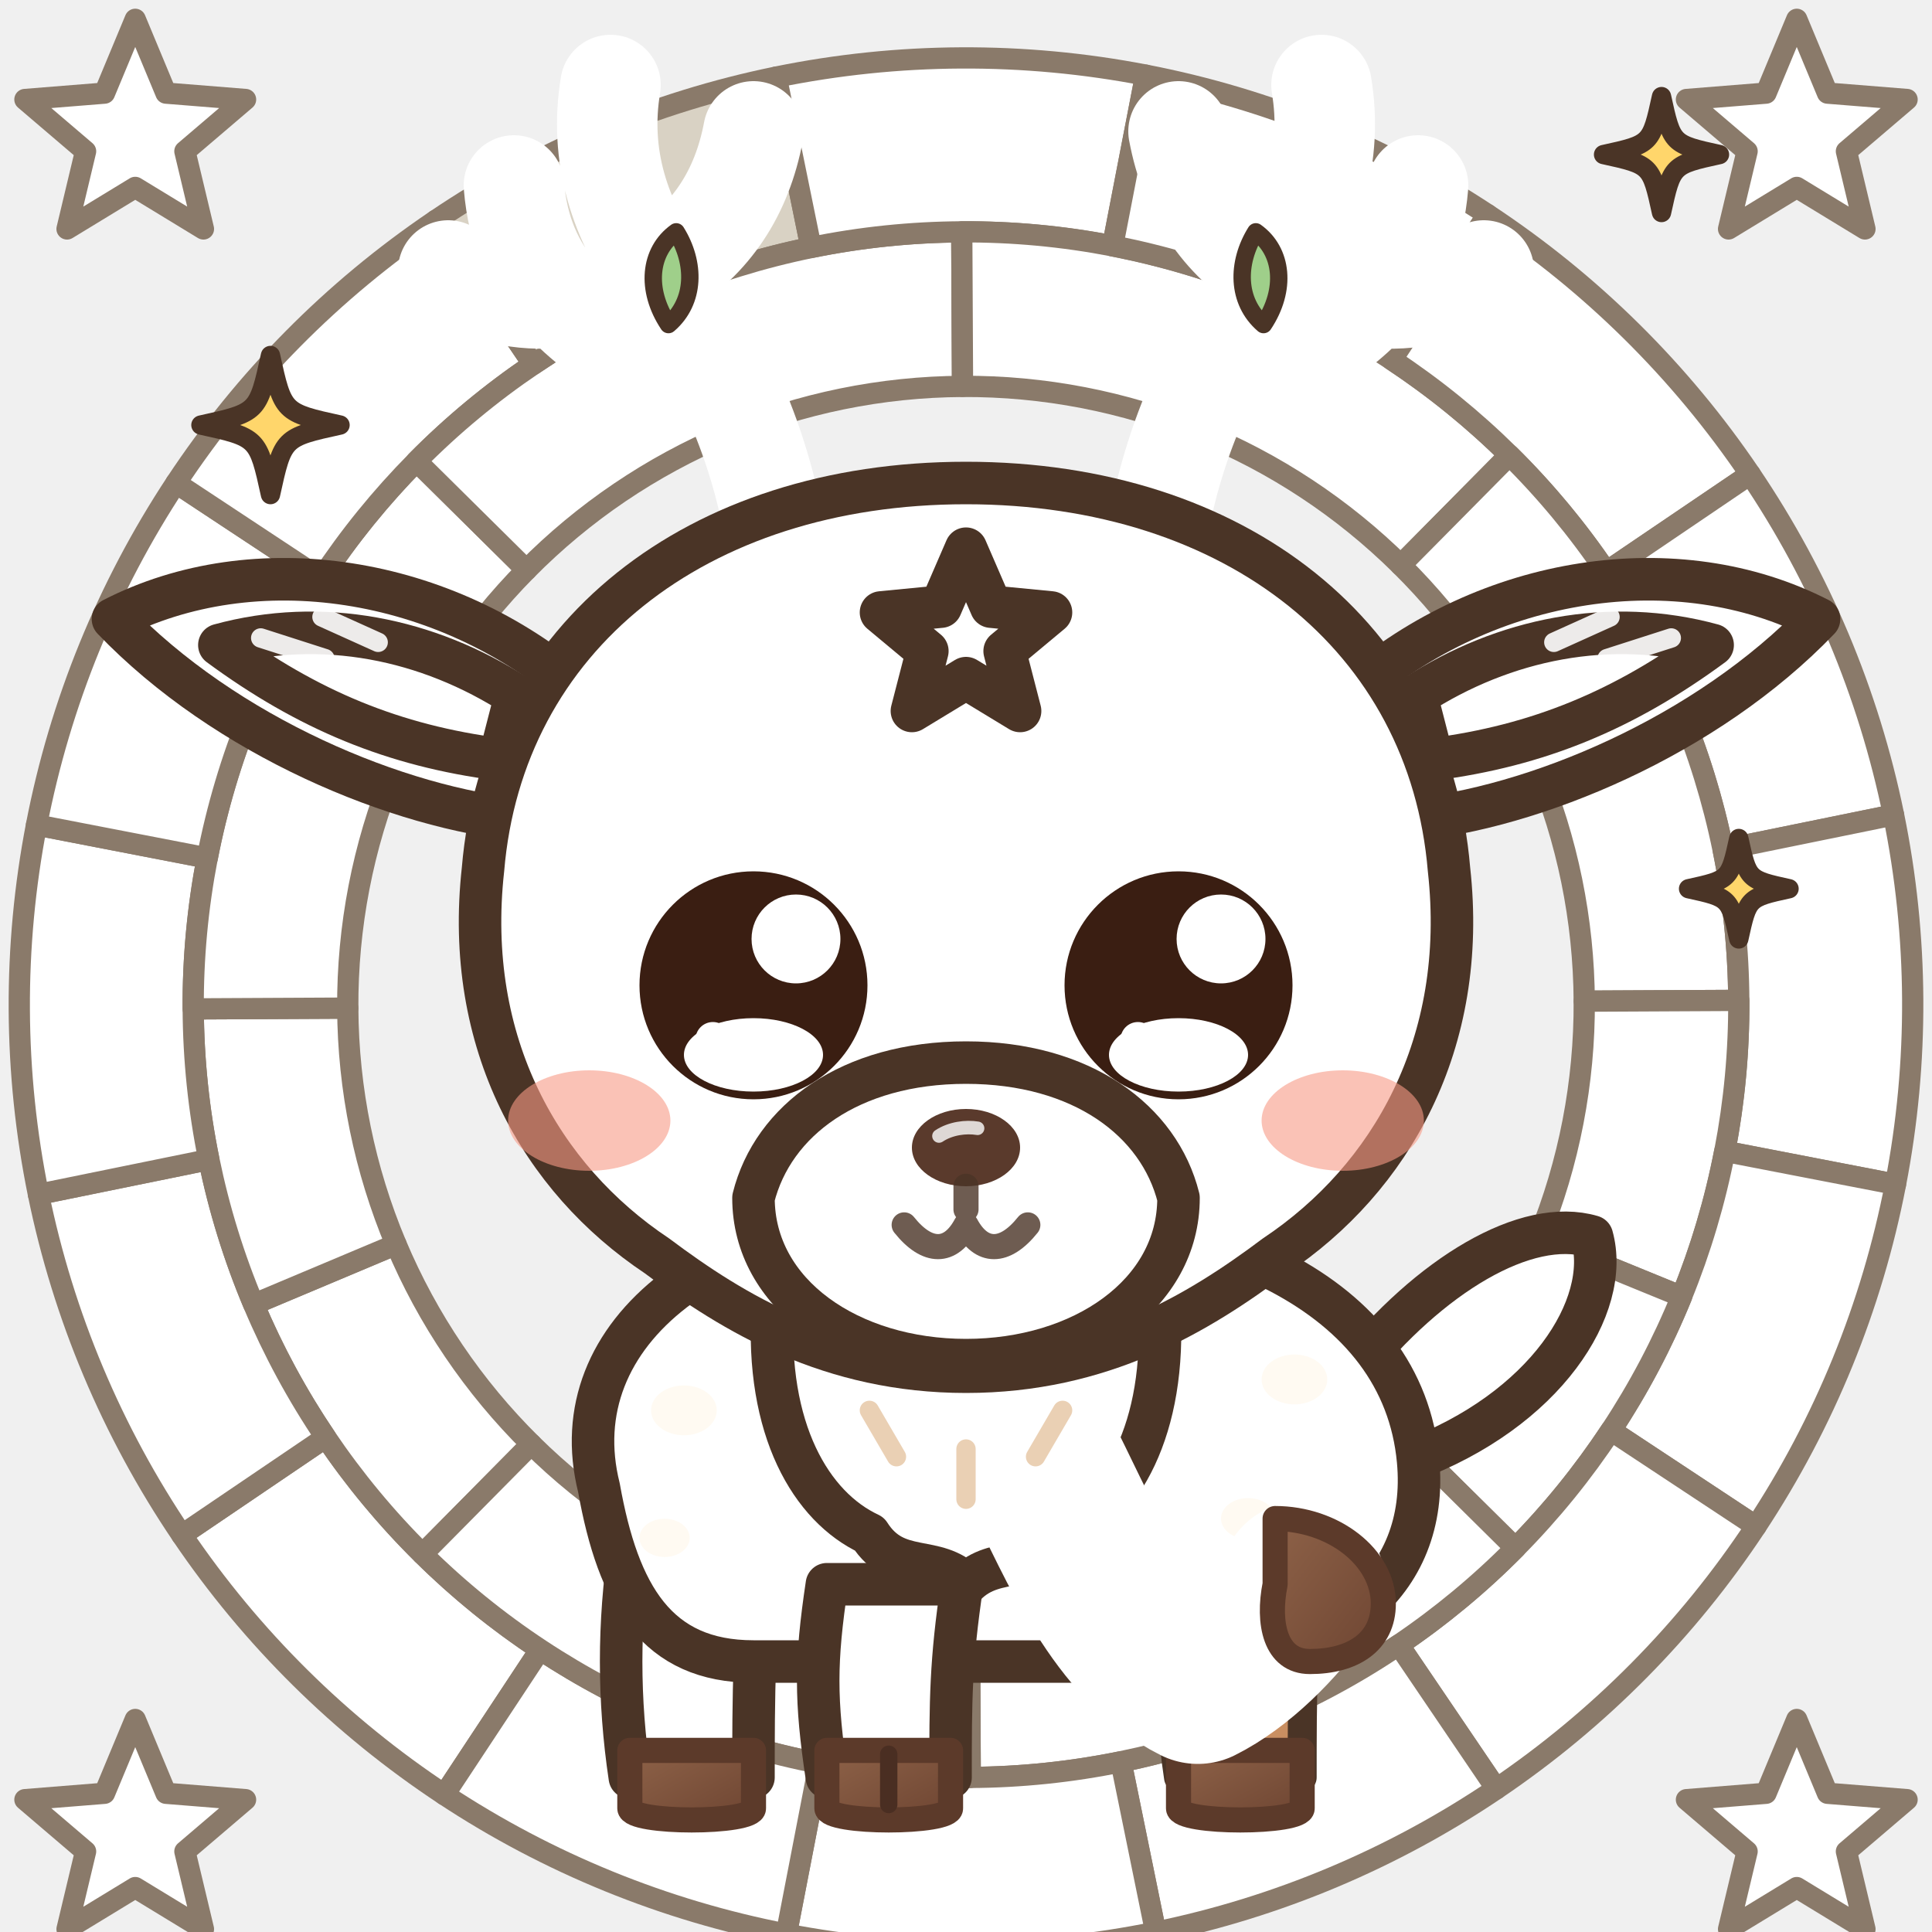
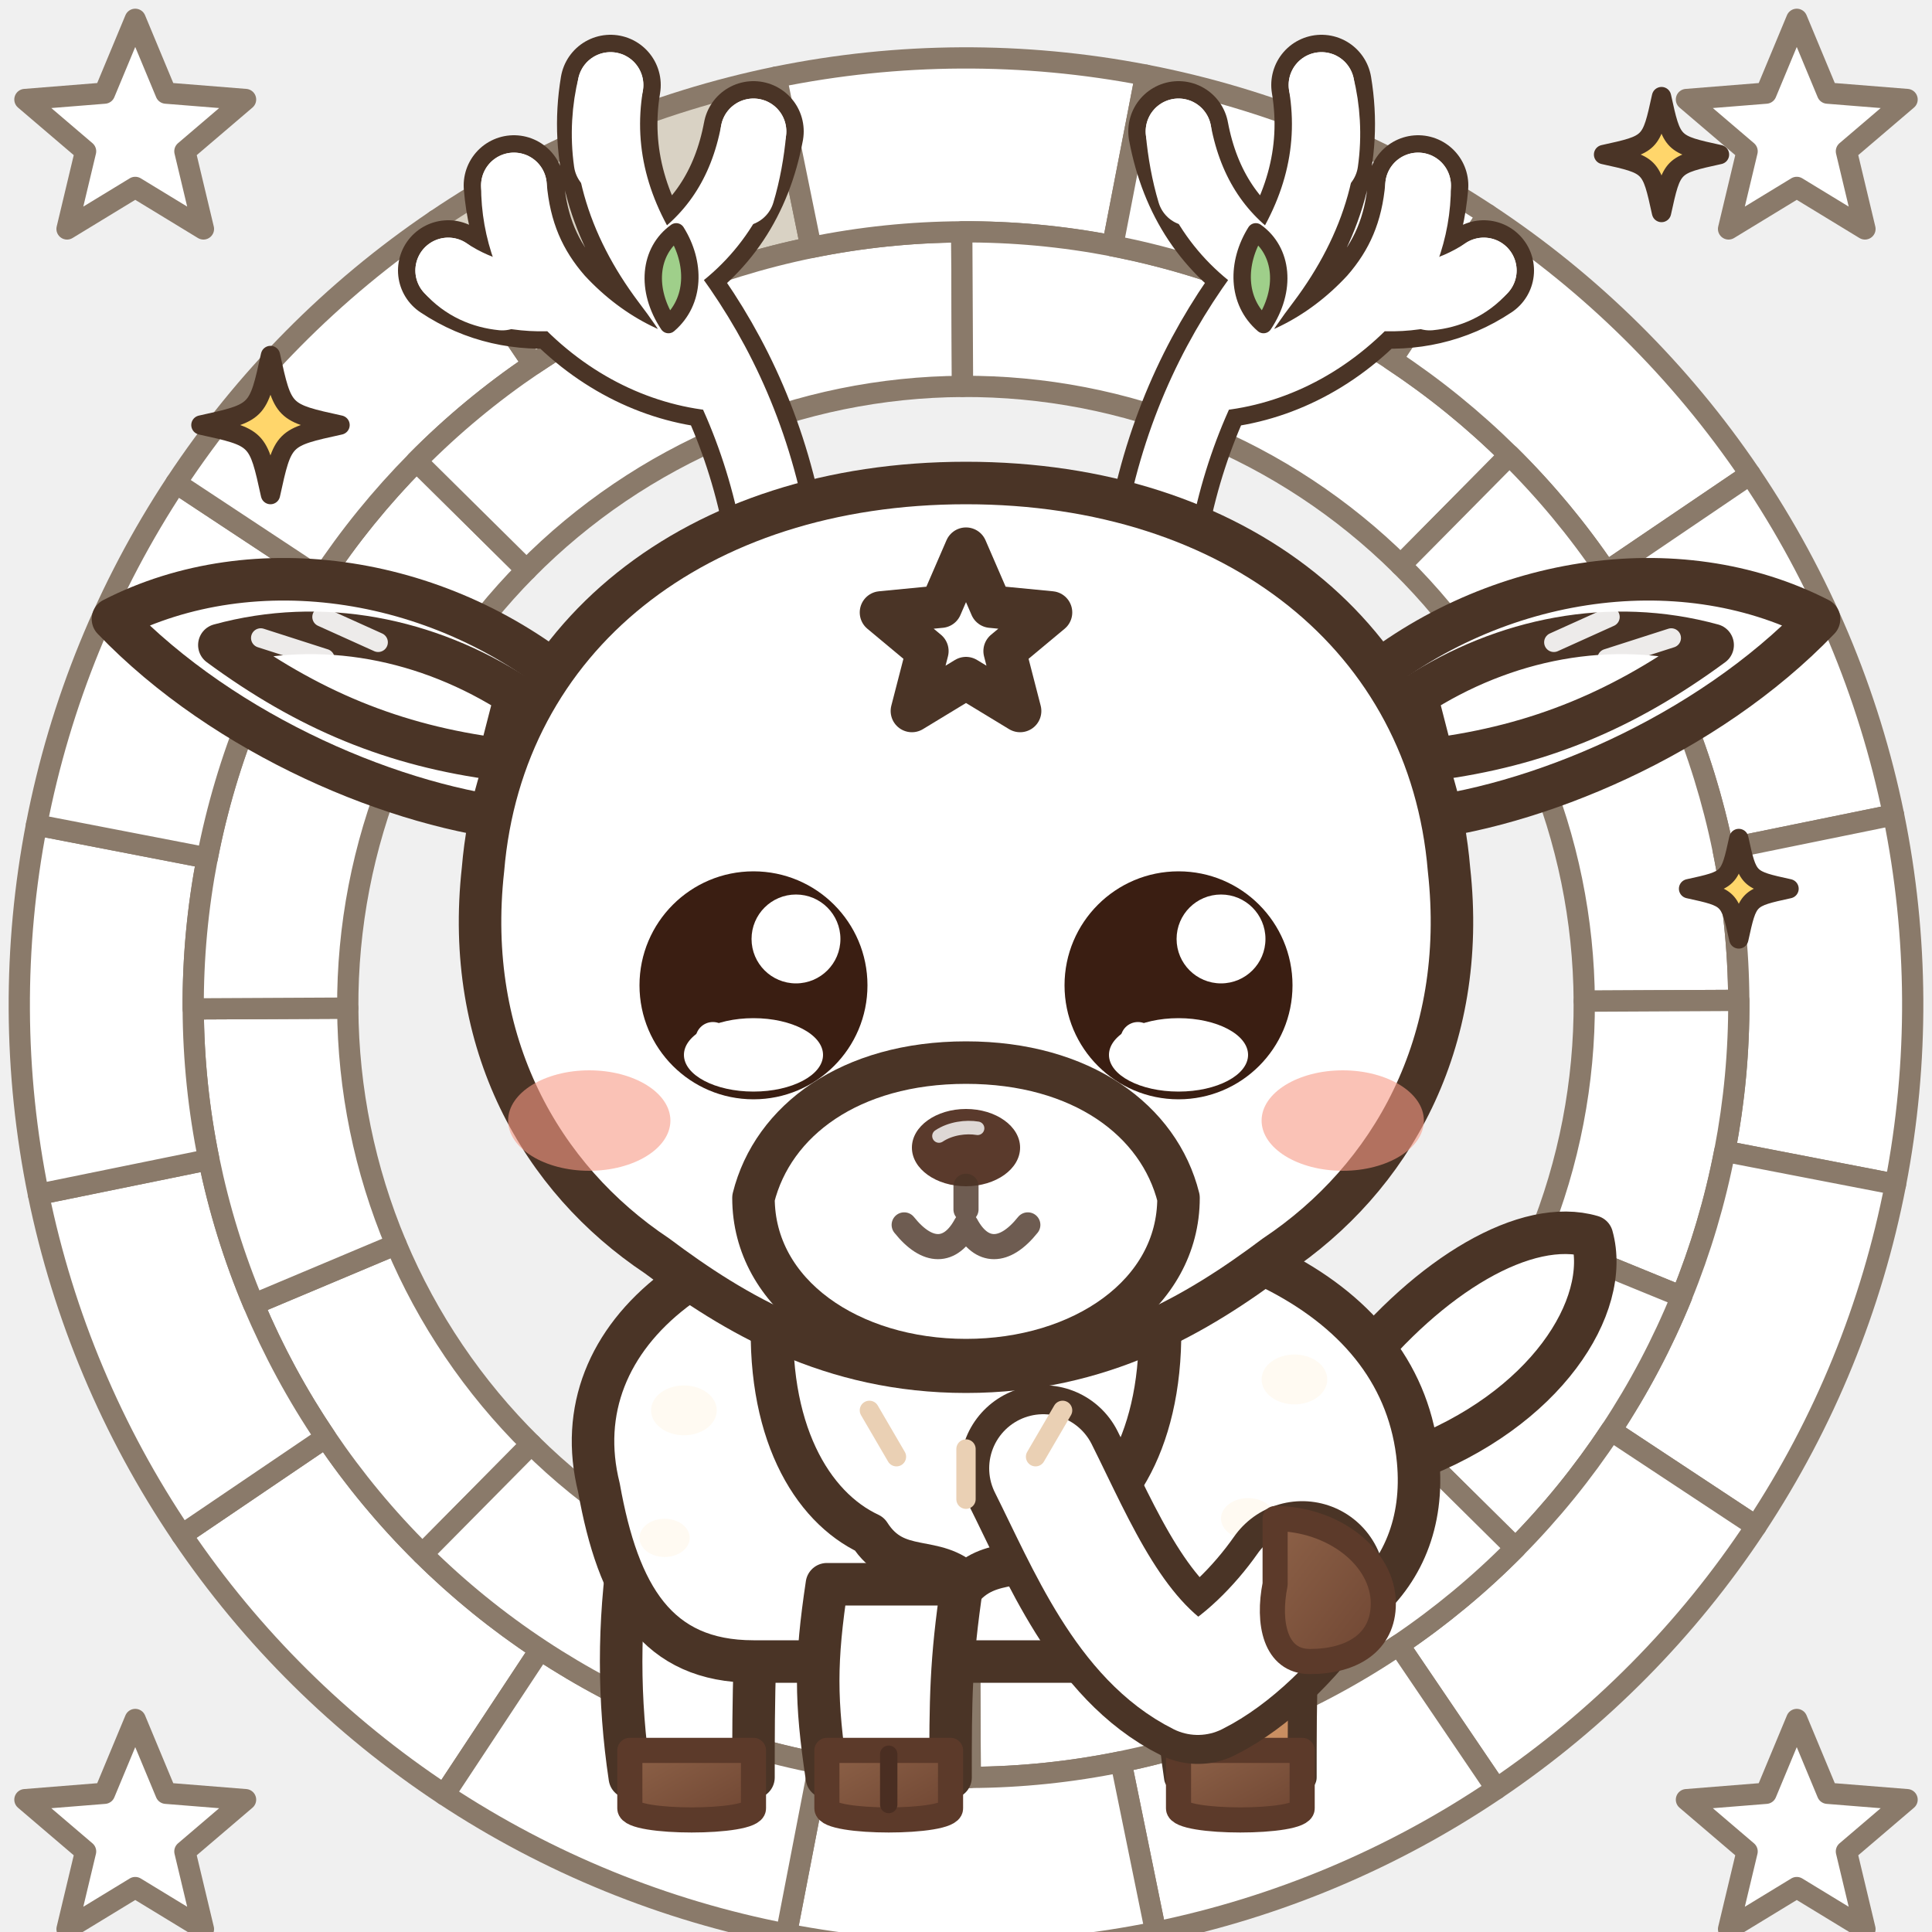
<svg xmlns="http://www.w3.org/2000/svg" viewBox="0 0 100 100" class="drawing" data-page="big-fawn">
  <g class="backdrop" stroke="#8a7a6a" stroke-width="1.1" stroke-linejoin="round">
    <path d="M23.00 92.89A49 49 0 0 1 9.41 79.45L16.86 74.40A40 40 0 0 0 27.96 85.38Z" fill="#ffffff" data-kind="fill" data-r="0" />
    <path d="M21.87 80.44A40 40 0 0 1 13.13 67.51L20.50 64.41A32 32 0 0 0 27.50 74.75Z" fill="#ffffff" data-kind="fill" data-r="1" />
    <path d="M9.41 79.45A49 49 0 0 1 1.99 61.82L10.81 60.02A40 40 0 0 0 16.86 74.40Z" fill="#ffffff" data-kind="fill" data-r="2" />
    <path d="M13.13 67.51A40 40 0 0 1 10.00 52.22L18.00 52.18A32 32 0 0 0 20.50 64.41Z" fill="#ffffff" data-kind="fill" data-r="3" />
    <path d="M1.99 61.82A49 49 0 0 1 1.89 42.70L10.73 44.41A40 40 0 0 0 10.81 60.02Z" fill="#ffffff" data-kind="fill" data-r="4" />
    <path d="M10.00 52.22A40 40 0 0 1 12.96 36.89L20.37 39.92A32 32 0 0 0 18.00 52.18Z" fill="#ffffff" data-kind="fill" data-r="5" />
    <path d="M1.89 42.70A49 49 0 0 1 9.11 25.00L16.62 29.96A40 40 0 0 0 10.73 44.41Z" fill="#ffffff" data-kind="fill" data-r="6" />
    <path d="M12.96 36.89A40 40 0 0 1 21.56 23.87L27.25 29.50A32 32 0 0 0 20.37 39.92Z" fill="#ffffff" data-kind="fill" data-r="7" />
    <path d="M9.11 25.00A49 49 0 0 1 22.55 11.41L27.60 18.86A40 40 0 0 0 16.62 29.96Z" fill="#ffffff" data-kind="fill" data-r="8" />
    <path d="M21.56 23.87A40 40 0 0 1 34.49 15.13L37.59 22.50A32 32 0 0 0 27.25 29.50Z" fill="#ffffff" data-kind="fill" data-r="9" />
    <path d="M22.55 11.41A49 49 0 0 1 40.18 3.99L41.98 12.81A40 40 0 0 0 27.60 18.86Z" fill="#d9d2c4" />
    <path d="M34.49 15.13A40 40 0 0 1 49.78 12.00L49.82 20.00A32 32 0 0 0 37.59 22.50Z" fill="#ffffff" data-kind="fill" data-r="10" />
    <path d="M40.18 3.99A49 49 0 0 1 59.30 3.89L57.59 12.73A40 40 0 0 0 41.98 12.81Z" fill="#ffffff" data-kind="fill" data-r="11" />
    <path d="M49.78 12.00A40 40 0 0 1 65.11 14.96L62.08 22.37A32 32 0 0 0 49.82 20.00Z" fill="#ffffff" data-kind="fill" data-r="12" />
    <path d="M59.30 3.89A49 49 0 0 1 77.00 11.11L72.04 18.62A40 40 0 0 0 57.59 12.73Z" fill="#ffffff" data-kind="fill" data-r="13" />
    <path d="M65.11 14.96A40 40 0 0 1 78.13 23.56L72.50 29.25A32 32 0 0 0 62.08 22.37Z" fill="#ffffff" data-kind="fill" data-r="14" />
    <path d="M77.00 11.11A49 49 0 0 1 90.59 24.55L83.14 29.60A40 40 0 0 0 72.04 18.62Z" fill="#ffffff" data-kind="fill" data-r="15" />
    <path d="M78.13 23.56A40 40 0 0 1 86.87 36.49L79.50 39.59A32 32 0 0 0 72.50 29.25Z" fill="#ffffff" data-kind="fill" data-r="16" />
    <path d="M90.59 24.55A49 49 0 0 1 98.01 42.18L89.19 43.98A40 40 0 0 0 83.14 29.60Z" fill="#ffffff" data-kind="fill" data-r="17" />
    <path d="M86.87 36.49A40 40 0 0 1 90.00 51.78L82.00 51.82A32 32 0 0 0 79.50 39.59Z" fill="#ffffff" data-kind="fill" data-r="18" />
    <path d="M98.01 42.18A49 49 0 0 1 98.11 61.30L89.27 59.59A40 40 0 0 0 89.19 43.98Z" fill="#ffffff" data-kind="fill" data-r="19" />
    <path d="M90.00 51.78A40 40 0 0 1 87.04 67.11L79.63 64.08A32 32 0 0 0 82.00 51.82Z" fill="#ffffff" data-kind="fill" data-r="20" />
    <path d="M98.11 61.30A49 49 0 0 1 90.89 79.00L83.38 74.04A40 40 0 0 0 89.27 59.59Z" fill="#ffffff" data-kind="fill" data-r="21" />
    <path d="M87.04 67.11A40 40 0 0 1 78.44 80.13L72.75 74.50A32 32 0 0 0 79.63 64.08Z" fill="#ffffff" data-kind="fill" data-r="22" />
    <path d="M90.89 79.00A49 49 0 0 1 77.45 92.59L72.40 85.14A40 40 0 0 0 83.38 74.04Z" fill="#ffffff" data-kind="fill" data-r="23" />
    <path d="M78.44 80.13A40 40 0 0 1 65.51 88.87L62.41 81.50A32 32 0 0 0 72.75 74.50Z" fill="#ffffff" data-kind="fill" data-r="24" />
    <path d="M77.45 92.59A49 49 0 0 1 59.82 100.01L58.02 91.19A40 40 0 0 0 72.40 85.14Z" fill="#ffffff" data-kind="fill" data-r="25" />
    <path d="M65.51 88.87A40 40 0 0 1 50.22 92.00L50.18 84.00A32 32 0 0 0 62.41 81.50Z" fill="#ffffff" data-kind="fill" data-r="26" />
    <path d="M59.82 100.01A49 49 0 0 1 40.70 100.11L42.41 91.27A40 40 0 0 0 58.02 91.19Z" fill="#ffffff" data-kind="fill" data-r="27" />
    <path d="M50.22 92.00A40 40 0 0 1 34.89 89.04L37.92 81.63A32 32 0 0 0 50.18 84.00Z" fill="#ffffff" data-kind="fill" data-r="28" />
    <path d="M40.70 100.11A49 49 0 0 1 23.00 92.89L27.96 85.38A40 40 0 0 0 42.41 91.27Z" fill="#ffffff" data-kind="fill" data-r="29" />
    <path d="M34.89 89.04A40 40 0 0 1 21.87 80.44L27.50 74.75A32 32 0 0 0 37.92 81.63Z" fill="#ffffff" data-kind="fill" data-r="30" />
    <path d="M7.00 1.00L8.59 4.82L12.71 5.15L9.57 7.83L10.53 11.85L7.00 9.70L3.47 11.85L4.43 7.83L1.29 5.15L5.41 4.82Z" fill="#ffffff" data-kind="fill" data-r="31" />
    <path d="M93.00 1.00L94.59 4.82L98.71 5.15L95.57 7.83L96.53 11.85L93.00 9.70L89.47 11.85L90.43 7.83L87.29 5.15L91.41 4.82Z" fill="#ffffff" data-kind="fill" data-r="32" />
    <path d="M7.00 89.00L8.59 92.82L12.71 93.15L9.57 95.83L10.53 99.85L7.00 97.70L3.47 99.85L4.43 95.83L1.29 93.15L5.41 92.82Z" fill="#ffffff" data-kind="fill" data-r="33" />
    <path d="M93.00 89.00L94.59 92.82L98.71 93.15L95.57 95.83L96.53 99.85L93.00 97.70L89.47 99.85L90.43 95.83L87.29 93.15L91.41 92.82Z" fill="#ffffff" data-kind="fill" data-r="34" />
  </g>
  <defs>
    <linearGradient id="fawn-f5-deep" x1="0" y1="0" x2="1" y2="1">
      <stop offset="0" stop-color="#dfaa7c" />
      <stop offset="1" stop-color="#c3875a" />
    </linearGradient>
    <linearGradient id="fawn-f5-hoof" x1="0" y1="0" x2="1" y2="1">
      <stop offset="0" stop-color="#8e6248" />
      <stop offset="1" stop-color="#6e4532" />
    </linearGradient>
    <clipPath id="fawn-f5-eclip">
      <path d="M27 42C21 41 13 37 8 31 15 28 24 30 30 36Z" />
    </clipPath>
  </defs>
  <g stroke-linejoin="round" stroke-linecap="round">
    <path d="M70 71C74 66 79 63 82.4 64 83.4 67.6 80 73 73 75.6Z" fill="#ffffff" stroke="#4a3426" stroke-width="2.2" data-kind="fill" data-r="35" stroke-linejoin="round" />
    <path d="M32.6 80C32.0 84 32.0 88 32.6 92H39C39 88 39 84 39.6 80Z" fill="#ffffff" stroke="#4a3426" stroke-width="2.2" data-kind="fill" data-r="36" stroke-linejoin="round" />
    <path d="M32.6 90.6H39V93.6C39 94.4 32.6 94.4 32.6 93.6Z" fill="url(#fawn-f5-hoof)" stroke="#5c3a2a" stroke-width="1.3" />
    <path d="M61 80C60.4 84 60.4 88 61 92H67.4C67.4 88 67.4 84 68.0 80Z" fill="url(#fawn-f5-deep)" stroke="#4a3426" stroke-width="1.5" />
    <path d="M61 90.6H67.4V93.6C67.4 94.4 61 94.4 61 93.6Z" fill="url(#fawn-f5-hoof)" stroke="#5c3a2a" stroke-width="1.3" />
    <path d="M31 77C29 69 37 62.6 50 62.6S72.6 67 73.4 75.6C74 82 69 86 61 86H39C34 86 32 82.6 31 77Z" fill="#ffffff" stroke="#4a3426" stroke-width="2.2" data-kind="fill" data-r="37" stroke-linejoin="round" />
    <ellipse cx="35.4" cy="73" rx="1.7" ry="1.29" fill="#fffaf2" />
    <ellipse cx="67" cy="71.4" rx="1.7" ry="1.29" fill="#fffaf2" />
    <ellipse cx="64.6" cy="78.6" rx="1.4" ry="1.06" fill="#fffaf2" />
    <ellipse cx="34.4" cy="79.6" rx="1.3" ry="0.99" fill="#fffaf2" />
    <ellipse cx="40" cy="68.6" rx="1.2" ry="0.91" fill="#fffaf2" />
    <ellipse cx="61.4" cy="67.6" rx="1.2" ry="0.91" fill="#fffaf2" />
    <path d="M42.8 82C42.2 86 42.2 88 42.8 92H49.2C49.2 88 49.2 86 49.8 82Z" fill="#ffffff" stroke="#4a3426" stroke-width="2.2" data-kind="fill" data-r="38" stroke-linejoin="round" />
    <path d="M42.8 90.6H49.2V93.6C49.2 94.4 42.8 94.4 42.8 93.6Z" fill="url(#fawn-f5-hoof)" stroke="#5c3a2a" stroke-width="1.3" />
    <path d="M46.0 90.8v2.6" stroke="#4a2e22" stroke-width=".9" />
    <path d="M40 67.6C43 70 47 70 50 67.6 53 70 57 70 60 67.6 60.4 74 58 78 55 79.4 53.6 81.6 51.6 80.4 50 82 48.4 80.4 46.4 81.6 45 79.4 42 78 39.6 74 40 67.6Z" fill="#ffffff" stroke="#4a3426" stroke-width="2.2" data-kind="fill" data-r="39" stroke-linejoin="round" />
-     <path d="M54 76C56 80 58 85 62 87 64 86 66 84 67.4 82" fill="none" stroke="#ffffff" stroke-width="8.6" data-kind="stroke" data-r="40" />
-     <path d="M54 76C56 80 58 85 62 87 64 86 66 84 67.4 82" fill="none" stroke="#ffffff" stroke-width="5.6" data-kind="stroke" data-r="41" />
+     <path d="M54 76C56 80 58 85 62 87 64 86 66 84 67.4 82" fill="none" stroke="#4a3426" stroke-width="8.6" />
+     <path d="M54 76C56 80 58 85 62 87 64 86 66 84 67.4 82" fill="none" stroke="#ffffff" stroke-width="5.6" data-kind="stroke" data-r="40" />
    <path d="M66 78.6C69 78.6 71.6 80.6 71.6 83 71.6 85 70 86 67.8 86 66 86 65.6 84 66 82Z" fill="url(#fawn-f5-hoof)" stroke="#5c3a2a" stroke-width="1.3" />
-     <path d="M40 27C39 22 37 18 34.4 14.6 32 11.4 31 8 31.6 4.4M37.4 19.6C34.4 19.4 31.4 18 29 15.4 27.6 13.8 26.8 12 26.6 9.6M34.2 14C36.8 12.4 38.4 10 39 6.8M29 15.4C27 15.6 25 15.2 23.2 14" stroke="#ffffff" stroke-width="5.2" fill="none" data-kind="stroke" data-r="42" />
-     <path d="M40 27C39 22 37 18 34.4 14.6 32 11.4 31 8 31.6 4.4M37.4 19.6C34.4 19.4 31.4 18 29 15.4 27.6 13.8 26.8 12 26.6 9.6M34.2 14C36.8 12.4 38.4 10 39 6.8M29 15.4C27 15.6 25 15.2 23.2 14" stroke="#ffffff" stroke-width="3.4" fill="none" data-kind="stroke" data-r="43" />
-     <path d="M31.4 8.4C31.2 7 31.3 5.6 31.6 4.4M27.2 13C26.8 11.9 26.6 10.8 26.6 9.6M38.4 10C38.7 9 38.9 7.9 39 6.8M26 15.4C25 15.3 24 14.9 23.2 14" stroke="#ffffff" stroke-width="3.4" fill="none" data-kind="stroke" data-r="44" />
+     <path d="M40 27C39 22 37 18 34.4 14.6 32 11.4 31 8 31.6 4.4M37.4 19.6C34.4 19.4 31.4 18 29 15.4 27.6 13.8 26.8 12 26.6 9.6M34.2 14C36.8 12.4 38.4 10 39 6.8M29 15.4C27 15.6 25 15.2 23.2 14" stroke="#4a3426" stroke-width="5.2" fill="none" />
+     <path d="M40 27C39 22 37 18 34.4 14.6 32 11.4 31 8 31.6 4.4M37.4 19.6C34.4 19.4 31.4 18 29 15.4 27.6 13.8 26.8 12 26.6 9.6M34.2 14C36.8 12.4 38.4 10 39 6.8M29 15.4C27 15.6 25 15.2 23.2 14" stroke="#ffffff" stroke-width="3.4" fill="none" data-kind="stroke" data-r="41" />
+     <path d="M31.4 8.4C31.2 7 31.3 5.6 31.6 4.4M27.2 13C26.8 11.9 26.6 10.8 26.6 9.6M38.4 10C38.7 9 38.9 7.9 39 6.8M26 15.4C25 15.3 24 14.9 23.2 14" stroke="#ffffff" stroke-width="3.4" fill="none" data-kind="stroke" data-r="42" />
    <path d="M34.6 16.8C33.4 15 33.6 13 35 12 36 13.6 36 15.6 34.6 16.8Z" fill="#9fcf8a" stroke="#4a3426" stroke-width=".9" />
    <g transform="translate(100 0) scale(-1 1)">
-       <path d="M40 27C39 22 37 18 34.4 14.6 32 11.4 31 8 31.6 4.4M37.4 19.6C34.4 19.4 31.4 18 29 15.4 27.6 13.8 26.8 12 26.6 9.6M34.2 14C36.8 12.4 38.4 10 39 6.8M29 15.4C27 15.6 25 15.2 23.2 14" stroke="#ffffff" stroke-width="5.2" fill="none" data-kind="stroke" data-r="42" />
-       <path d="M40 27C39 22 37 18 34.4 14.6 32 11.4 31 8 31.6 4.4M37.4 19.6C34.4 19.4 31.4 18 29 15.4 27.6 13.8 26.8 12 26.6 9.6M34.2 14C36.8 12.4 38.4 10 39 6.8M29 15.4C27 15.6 25 15.2 23.2 14" stroke="#ffffff" stroke-width="3.4" fill="none" data-kind="stroke" data-r="43" />
-       <path d="M31.4 8.4C31.2 7 31.3 5.6 31.6 4.4M27.2 13C26.8 11.9 26.6 10.8 26.6 9.6M38.4 10C38.7 9 38.9 7.9 39 6.8M26 15.4C25 15.3 24 14.9 23.2 14" stroke="#ffffff" stroke-width="3.4" fill="none" data-kind="stroke" data-r="44" />
+       <path d="M40 27C39 22 37 18 34.4 14.6 32 11.4 31 8 31.6 4.4M37.4 19.6C34.4 19.4 31.4 18 29 15.4 27.6 13.8 26.8 12 26.6 9.6M34.2 14C36.8 12.4 38.4 10 39 6.8M29 15.4C27 15.6 25 15.2 23.2 14" stroke="#4a3426" stroke-width="5.2" fill="none" />
+       <path d="M40 27C39 22 37 18 34.4 14.6 32 11.4 31 8 31.6 4.4M37.4 19.6C34.4 19.4 31.4 18 29 15.4 27.6 13.8 26.8 12 26.6 9.6M34.2 14C36.8 12.4 38.4 10 39 6.8M29 15.4C27 15.6 25 15.2 23.2 14" stroke="#ffffff" stroke-width="3.4" fill="none" data-kind="stroke" data-r="41" />
+       <path d="M31.4 8.4C31.2 7 31.3 5.6 31.6 4.4M27.2 13C26.8 11.9 26.6 10.8 26.6 9.6M38.4 10C38.7 9 38.9 7.9 39 6.8M26 15.4C25 15.3 24 14.9 23.2 14" stroke="#ffffff" stroke-width="3.4" fill="none" data-kind="stroke" data-r="42" />
      <path d="M34.6 16.8C33.4 15 33.6 13 35 12 36 13.6 36 15.6 34.6 16.8Z" fill="#9fcf8a" stroke="#4a3426" stroke-width=".9" />
    </g>
    <g transform="rotate(-4 29 38)">
      <g transform="translate(29 38) scale(1.08 1.08) translate(-29 -38)">
-         <path d="M27 42C21 41 13 37 8 31 15 28 24 30 30 36Z" fill="#ffffff" stroke="#4a3426" stroke-width="2.04" data-kind="fill" data-r="45" stroke-linejoin="round" />
-         <path d="M26 39C21 38 17 36 13 32.6 18 31.6 23 33 27 36Z" fill="#ffffff" stroke="#4a3426" stroke-width="2.04" data-kind="fill" data-r="46" stroke-linejoin="round" />
+         <path d="M27 42C21 41 13 37 8 31 15 28 24 30 30 36Z" fill="#ffffff" stroke="#4a3426" stroke-width="2.04" data-kind="fill" data-r="43" stroke-linejoin="round" />
+         <path d="M26 39C21 38 17 36 13 32.6 18 31.6 23 33 27 36Z" fill="#ffffff" stroke="#4a3426" stroke-width="2.04" data-kind="fill" data-r="44" stroke-linejoin="round" />
        <path d="M15 32.4l3 1.2M18 31.6l2.6 1.4" stroke="#fff" stroke-width="0.93" opacity=".9" />
      </g>
    </g>
    <g transform="translate(100 0) scale(-1 1)">
      <g transform="rotate(-4 29 38)">
        <g transform="translate(29 38) scale(1.08 1.08) translate(-29 -38)">
-           <path d="M27 42C21 41 13 37 8 31 15 28 24 30 30 36Z" fill="#ffffff" stroke="#4a3426" stroke-width="2.04" data-kind="fill" data-r="47" stroke-linejoin="round" />
-           <path d="M26 39C21 38 17 36 13 32.6 18 31.6 23 33 27 36Z" fill="#ffffff" stroke="#4a3426" stroke-width="2.04" data-kind="fill" data-r="48" stroke-linejoin="round" />
+           <path d="M27 42C21 41 13 37 8 31 15 28 24 30 30 36Z" fill="#ffffff" stroke="#4a3426" stroke-width="2.04" data-kind="fill" data-r="45" stroke-linejoin="round" />
+           <path d="M26 39C21 38 17 36 13 32.6 18 31.6 23 33 27 36Z" fill="#ffffff" stroke="#4a3426" stroke-width="2.04" data-kind="fill" data-r="46" stroke-linejoin="round" />
          <path d="M15 32.4l3 1.2M18 31.6l2.6 1.4" stroke="#fff" stroke-width="0.93" opacity=".9" />
        </g>
      </g>
    </g>
-     <path d="M50 25C64 25 74 33 75 45 76 54 72 61 66 65 62 68 57 71 50 71S38 68 34 65C28 61 24 54 25 45 26 33 36 25 50 25Z" fill="#ffffff" stroke="#4a3426" stroke-width="2.2" data-kind="fill" data-r="49" stroke-linejoin="round" />
-     <path d="M50 28.4L51.3 31.4 54.4 31.7 52 33.7 52.8 36.8 50 35.1 47.2 36.8 48 33.7 45.6 31.7 48.7 31.4Z" fill="#ffffff" stroke="#4a3426" stroke-width="2.2" data-kind="fill" data-r="50" stroke-linejoin="round" />
-     <path d="M50 55C44 55 40 58 39 62 39 67 44 70.4 50 70.4S61 67 61 62C60 58 56 55 50 55Z" fill="#ffffff" stroke="#4a3426" stroke-width="2.2" data-kind="fill" data-r="51" stroke-linejoin="round" />
+     <path d="M50 25C64 25 74 33 75 45 76 54 72 61 66 65 62 68 57 71 50 71S38 68 34 65C28 61 24 54 25 45 26 33 36 25 50 25Z" fill="#ffffff" stroke="#4a3426" stroke-width="2.2" data-kind="fill" data-r="47" stroke-linejoin="round" />
+     <path d="M50 28.4L51.3 31.4 54.4 31.7 52 33.7 52.8 36.8 50 35.1 47.2 36.8 48 33.7 45.6 31.7 48.7 31.4Z" fill="#ffffff" stroke="#4a3426" stroke-width="2.2" data-kind="fill" data-r="48" stroke-linejoin="round" />
+     <path d="M50 55C44 55 40 58 39 62 39 67 44 70.4 50 70.4S61 67 61 62C60 58 56 55 50 55Z" fill="#ffffff" stroke="#4a3426" stroke-width="2.2" data-kind="fill" data-r="49" stroke-linejoin="round" />
    <circle cx="39" cy="51" r="5.9" fill="#3a1e12" />
-     <ellipse cx="39" cy="54.6" rx="3.6" ry="1.9" fill="#ffffff" data-kind="fill" data-r="52" />
+     <ellipse cx="39" cy="54.6" rx="3.6" ry="1.9" fill="#ffffff" data-kind="fill" data-r="50" />
    <circle cx="41.2" cy="48.6" r="2.3" fill="#fff" />
    <circle cx="36.9" cy="53.8" r=".9" fill="#fff" />
    <circle cx="61" cy="51" r="5.9" fill="#3a1e12" />
-     <ellipse cx="61" cy="54.6" rx="3.6" ry="1.9" fill="#ffffff" data-kind="fill" data-r="52" />
+     <ellipse cx="61" cy="54.6" rx="3.6" ry="1.9" fill="#ffffff" data-kind="fill" data-r="50" />
    <circle cx="63.2" cy="48.6" r="2.3" fill="#fff" />
    <circle cx="58.9" cy="53.8" r=".9" fill="#fff" />
    <ellipse cx="30.5" cy="58" rx="4.2" ry="2.6" fill="#f79a86" opacity=".6" />
    <ellipse cx="69.5" cy="58" rx="4.2" ry="2.6" fill="#f79a86" opacity=".6" />
    <ellipse cx="50" cy="59.4" rx="2.8" ry="2" fill="#5a3a2c" />
    <path d="M48.6 58.8c.6-.4 1.4-.5 2-.4" stroke="#fff" stroke-width=".7" opacity=".8" />
    <path d="M50 61.4v1.2M46.8 63.4c1.2 1.5 2.4 1.5 3.2 0 .8 1.5 2 1.5 3.2 0" fill="none" stroke="#4a3426" stroke-width="1.3" stroke-opacity="0.8" />
    <path d="M45 73l1.4 2.4M55 73l-1.4 2.4M50 75v2.6" stroke="#ead0b4" stroke-width="1" />
  </g>
  <path d="M14 18.4C14.648 21.352 14.648 21.352 17.6 22C14.648 22.648 14.648 22.648 14 25.6C13.352 22.648 13.352 22.648 10.4 22C13.352 21.352 13.352 21.352 14 18.4Z" fill="#ffd66b" stroke="#4a3426" stroke-width="1" stroke-linejoin="round" />
  <path d="M86 5C86.54 7.46 86.54 7.46 89 8C86.54 8.54 86.54 8.54 86 11C85.46 8.54 85.46 8.54 83 8C85.46 7.46 85.46 7.46 86 5Z" fill="#ffd66b" stroke="#4a3426" stroke-width="1" stroke-linejoin="round" />
  <path d="M90 43.4C90.468 45.532 90.468 45.532 92.6 46C90.468 46.468 90.468 46.468 90 48.6C89.532 46.468 89.532 46.468 87.4 46C89.532 45.532 89.532 45.532 90 43.4Z" fill="#ffd66b" stroke="#4a3426" stroke-width="1" stroke-linejoin="round" />
</svg>
